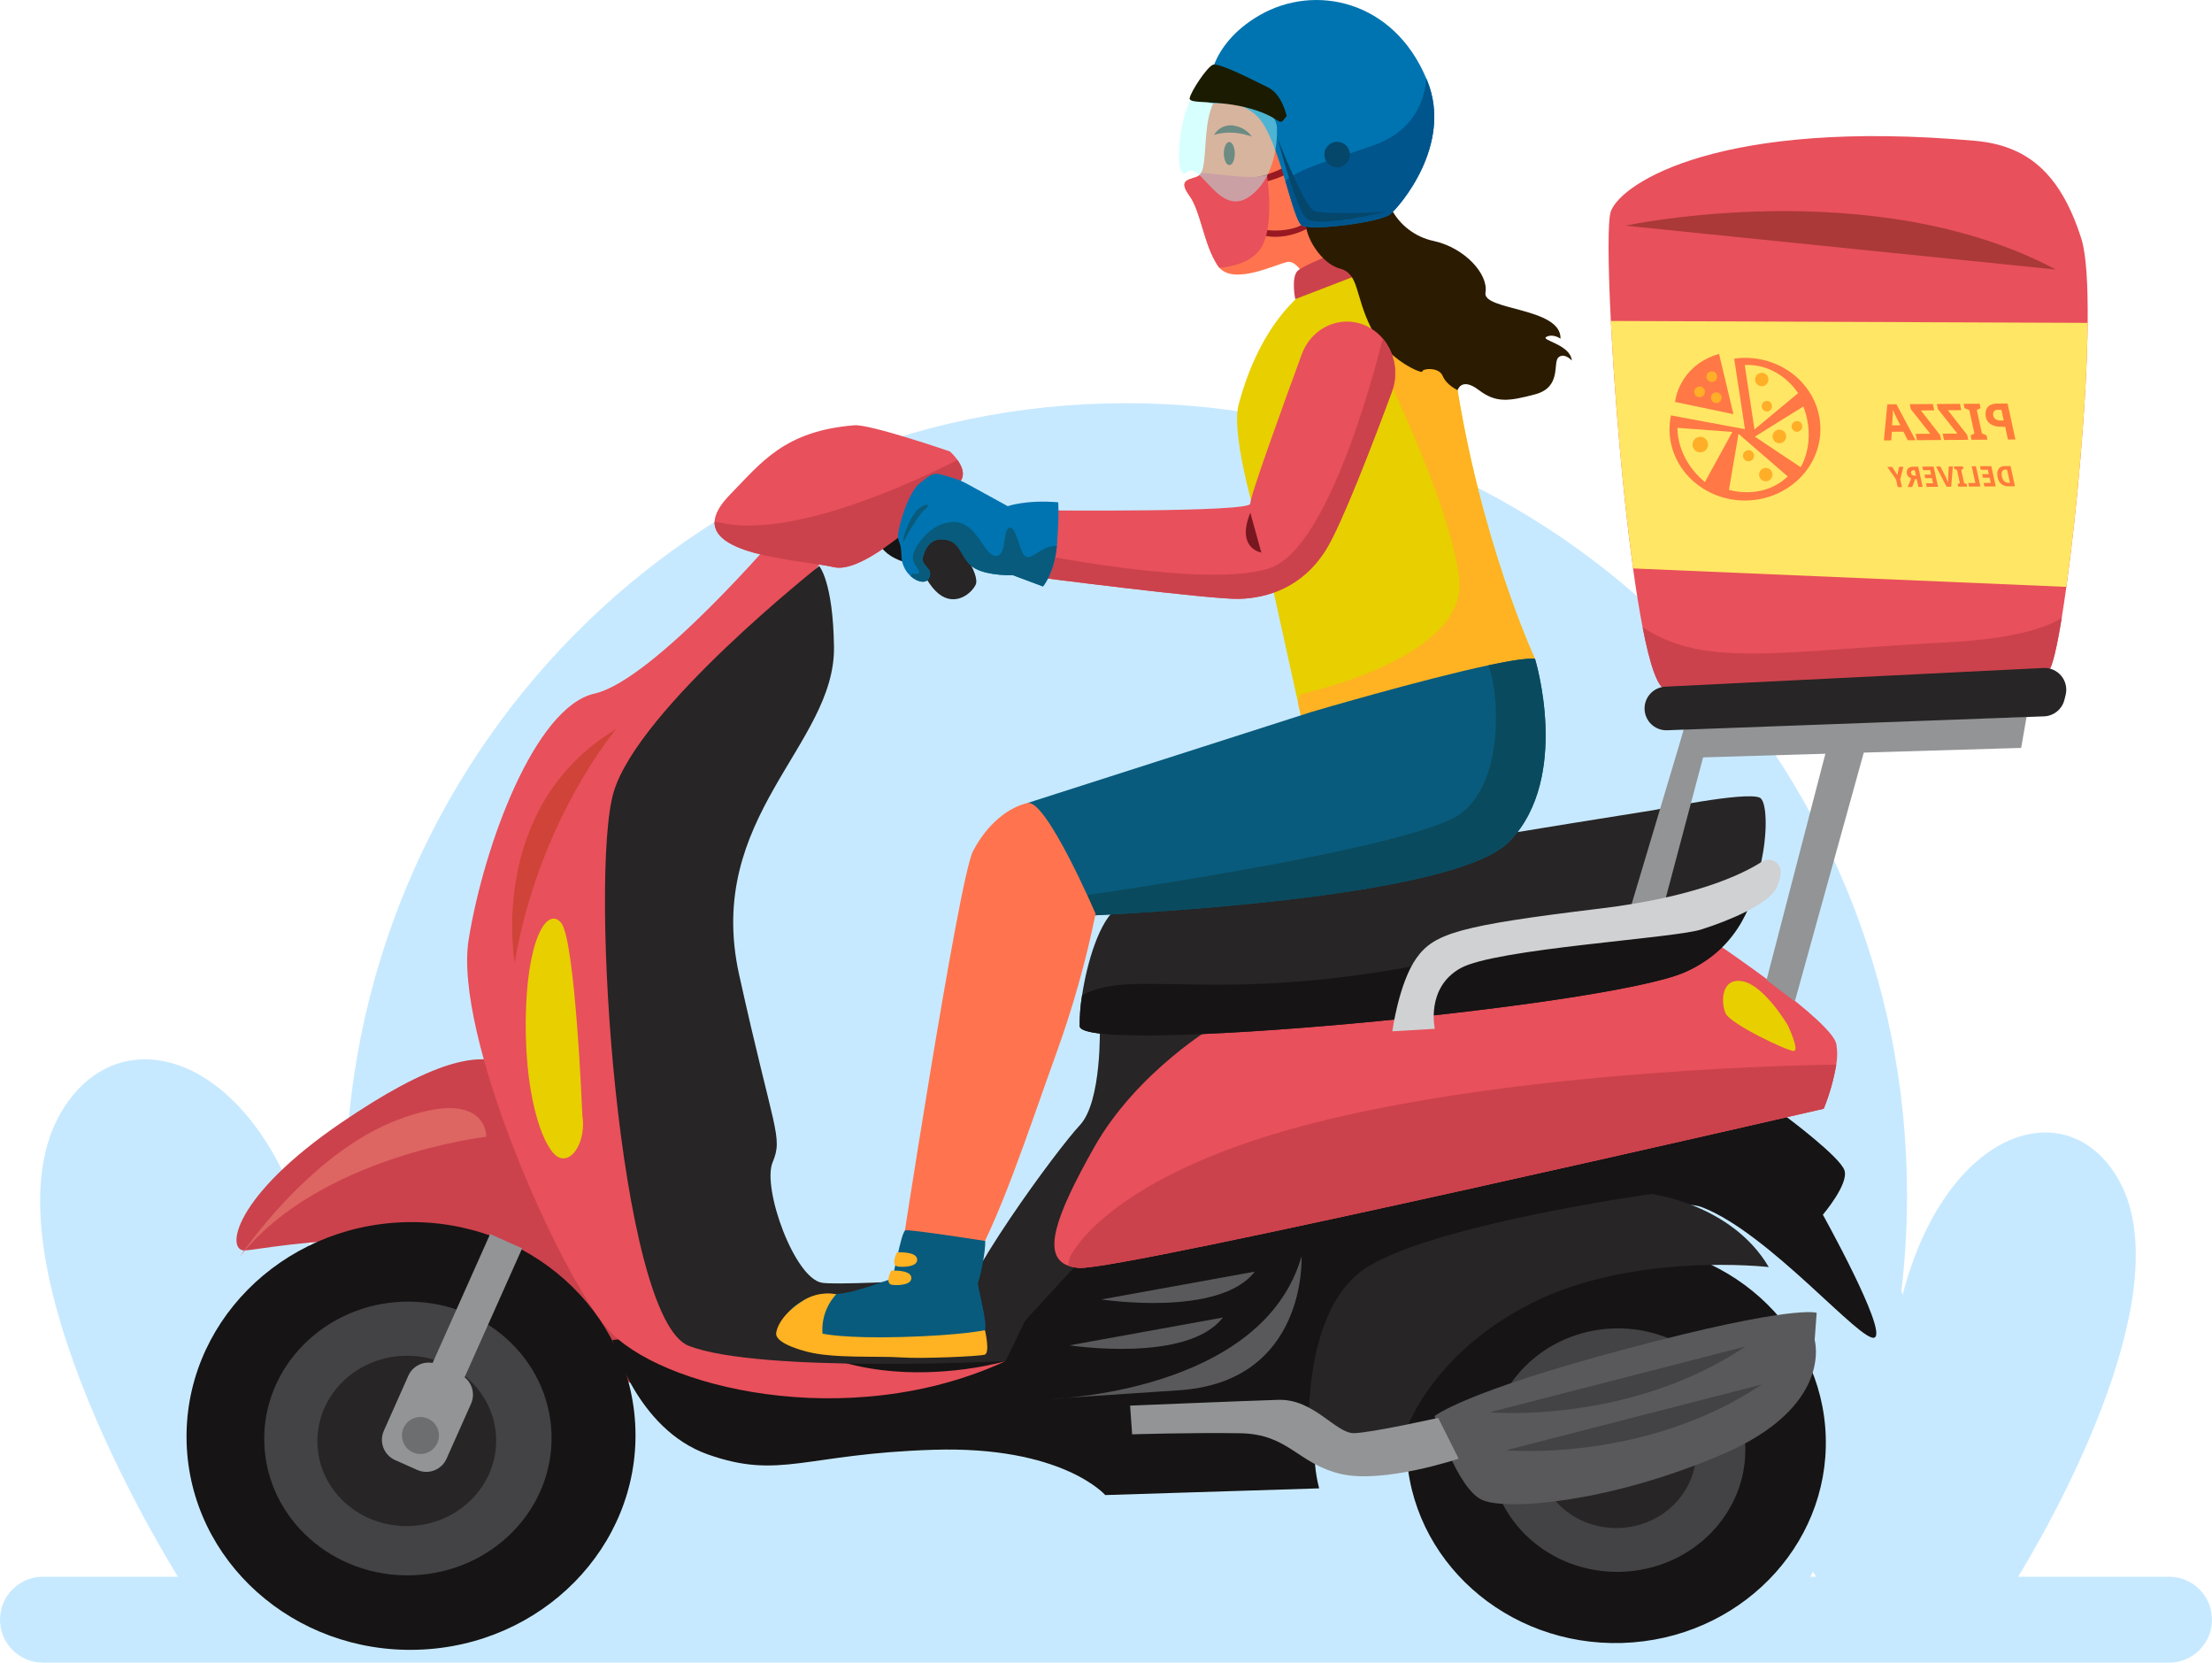
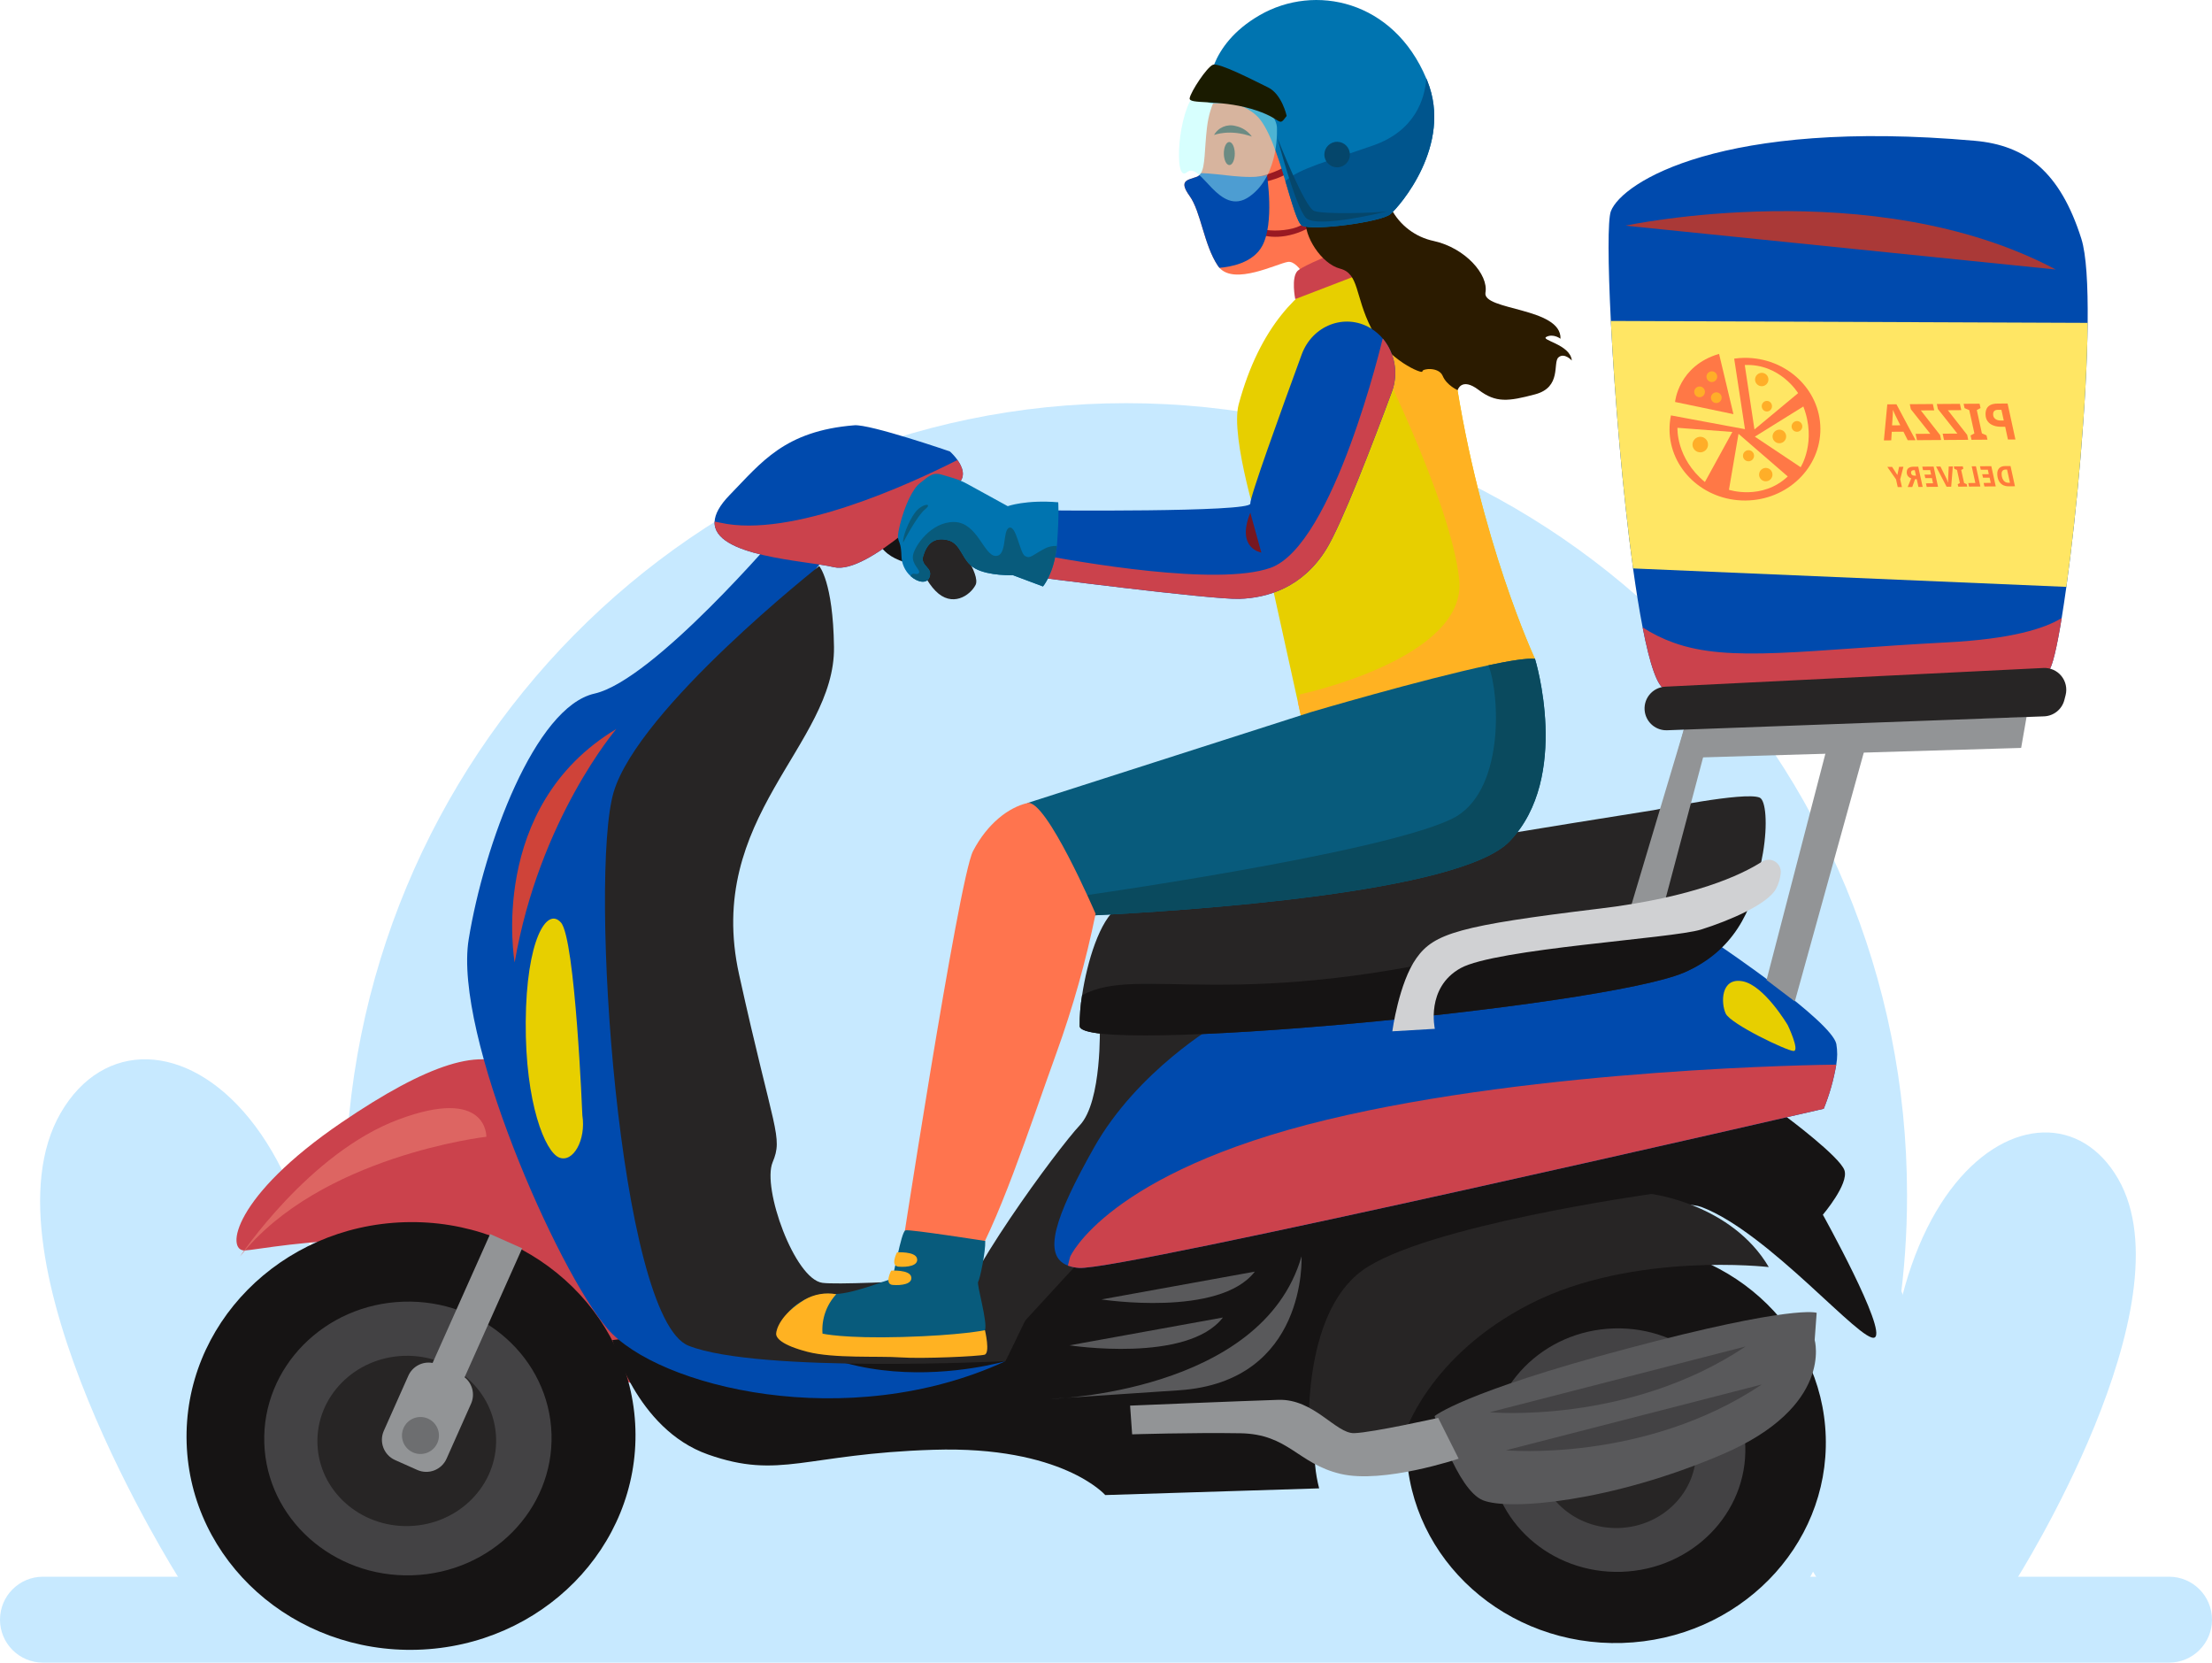
<svg xmlns="http://www.w3.org/2000/svg" height="527.101" viewBox="0 0 701.46 527.101" width="701.46">
  <g fill="#c7e9ff">
    <path d="m125.911 547.329a252.294 252.294 0 0 1 -40.711-137.911c0-138.638 110.87-251.027 247.635-251.027s247.639 112.389 247.639 251.027a252.294 252.294 0 0 1 -40.707 137.911z" transform="translate(24.275 -30.575)" />
    <path d="m35.7 428.461h674.223a13.619 13.619 0 0 0 13.619-13.619 13.619 13.619 0 0 0 -13.619-13.621h-674.223a13.62 13.62 0 0 0 -13.619 13.621 13.62 13.62 0 0 0 13.619 13.619z" transform="translate(-22.082 98.64)" />
    <path d="m113.193 444.216s-47.667-75.18-27.783-109.5c20-34.523 78.857 1.633 59.244 109.5z" transform="translate(463.267 56.53)" />
    <path d="m130.669 372.068a.948.948 0 0 0 -1.316.254l-12.562 18.552c-4.184-18.686-10.49-40.367-19.869-60.461a.948.948 0 1 0 -1.718.8 264.477 264.477 0 0 1 13.339 35.525l-21.571-9.764a.949.949 0 1 0 -.783 1.728l22.523 10.198a.954.954 0 0 0 .391.084.771.771 0 0 0 .1-.015c2.451 8.376 4.478 16.539 6.147 24.165a.943.943 0 0 0 .161.737c.916 4.226 1.722 8.28 2.43 12.107l-20.641-10.553a.949.949 0 0 0 -.864 1.69l21.928 11.21c3.268 18.284 4.23 30.866 4.25 31.136a.949.949 0 0 0 .945.881h.069a.95.95 0 0 0 .878-1.014 371.046 371.046 0 0 0 -7.157-45.9l13.57-20.043a.95.95 0 0 0 -.25-1.317z" transform="translate(473.008 60.671)" />
    <path d="m78.939 451.023s55.317-87.242 32.242-127.071c-23.21-40.062-91.509 1.9-68.751 127.071z" transform="translate(560.487 49.723)" />
    <path d="m49.061 371.894a.949.949 0 0 1 1.318.254l12.56 18.552c4.186-18.687 10.492-40.367 19.869-60.461a.948.948 0 0 1 1.719.8 264.267 264.267 0 0 0 -13.339 35.525l21.571-9.764a.949.949 0 0 1 .783 1.728l-22.523 10.197a.956.956 0 0 1 -.391.084.783.783 0 0 1 -.1-.015c-2.451 8.376-4.478 16.539-6.147 24.163a.945.945 0 0 1 -.159.738c-.916 4.226-1.722 8.278-2.43 12.107l20.638-10.552a.948.948 0 0 1 .863 1.688l-21.929 11.213c-3.268 18.283-4.232 30.866-4.25 31.136a.952.952 0 0 1 -.945.881c-.025 0-.048 0-.07 0a.947.947 0 0 1 -.876-1.014 370.836 370.836 0 0 1 7.155-45.9l-13.57-20.043a.949.949 0 0 1 .253-1.317z" transform="translate(566.665 60.578)" />
    <path d="m411.643 450.637s55.285-87.19 32.223-127c-23.2-40.039-91.457 1.9-68.711 127z" transform="translate(-281.973 49.562)" />
    <path d="m382.279 366.961a1.1 1.1 0 0 1 1.526.3l14.569 21.517c4.854-21.673 12.168-46.817 23.043-70.122a1.1 1.1 0 1 1 1.993.93 306.583 306.583 0 0 0 -15.47 41.2l25.018-11.324a1.1 1.1 0 1 1 .907 2l-26.12 11.823a1.112 1.112 0 0 1 -.453.1 1.031 1.031 0 0 1 -.12-.017c-2.842 9.715-5.194 19.182-7.129 28.026a1.089 1.089 0 0 1 -.185.857c-1.062 4.9-2 9.6-2.818 14.04l23.935-12.239a1.1 1.1 0 1 1 1 1.96l-25.43 13c-3.79 21.2-4.906 35.8-4.93 36.111a1.1 1.1 0 0 1 -1.1 1.022.69.69 0 0 1 -.08 0 1.1 1.1 0 0 1 -1.019-1.175 430.64 430.64 0 0 1 8.3-53.23l-15.738-23.247a1.1 1.1 0 0 1 .301-1.532z" transform="translate(-284.174 54.365)" />
    <path d="m455.768 458.531s-64.156-101.181-37.393-147.373c26.919-46.466 106.131 2.2 79.736 147.373z" transform="translate(-399.125 41.668)" />
    <path d="m476.925 366.759a1.1 1.1 0 0 0 -1.528.3l-14.567 21.512c-4.854-21.673-12.168-46.817-23.045-70.122a1.1 1.1 0 1 0 -1.993.93 306.385 306.385 0 0 1 15.471 41.2l-25.018-11.324a1.1 1.1 0 0 0 -.909 2l26.121 11.823a1.109 1.109 0 0 0 .453.1 1.048 1.048 0 0 0 .118-.017c2.844 9.714 5.194 19.181 7.13 28.026a1.089 1.089 0 0 0 .185.856c1.062 4.9 2 9.6 2.818 14.04l-23.935-12.239a1.1 1.1 0 0 0 -1 1.96l25.432 13c3.789 21.2 4.906 35.8 4.929 36.112a1.1 1.1 0 0 0 1.1 1.019.7.7 0 0 0 .08 0 1.1 1.1 0 0 0 1.017-1.175 429.91 429.91 0 0 0 -8.3-53.23l15.738-23.247a1.1 1.1 0 0 0 -.297-1.524z" transform="translate(-392.795 54.258)" />
  </g>
  <path d="m463.606 370.181s-22.4-64.444-31.807-72.544-27.705-1.835-54.652 16.486c-34.615 23.533-36.88 40.836-30.782 40.644s72.808-14.485 95.18 17.63 35.855 24.063 35.855 24.063z" fill="#cb424c" transform="translate(-268.737 41.669)" />
  <ellipse cx="67.801" cy="71.191" fill="#161414" rx="67.801" ry="71.191" transform="matrix(-.03123631 -.999512 .999512 -.03123631 61.304 525.237)" />
  <path d="m365.777 389.114c.748 23.953 21.744 42.734 46.9 41.948s44.932-20.841 44.183-44.795-21.744-42.734-46.9-41.948-44.932 20.842-44.183 44.795z" fill="#434244" transform="translate(-281.967 68.349)" />
  <path d="m377.241 383.385c.466 14.9 13.526 26.584 29.172 26.1s27.952-12.965 27.486-27.865-13.527-26.584-29.173-26.1-27.951 12.965-27.485 27.865z" fill="#272525" transform="translate(-276.577 74.314)" />
  <path d="m387.917 371.183 18.246-40.866 10.155 4.523-18.257 40.891a7.03 7.03 0 0 1 2.051 8.364l-7.769 17.443a7.036 7.036 0 0 1 -9.289 3.565l-7.039-3.135a7.036 7.036 0 0 1 -3.564-9.289l7.769-17.445a7.03 7.03 0 0 1 7.697-4.051z" fill="#929496" transform="translate(-250.731 60.911)" />
  <path d="m389.572 371.654a5.863 5.863 0 1 0 7.742-2.971 5.862 5.862 0 0 0 -7.742 2.971z" fill="#6d6e70" transform="translate(-261.593 81.056)" />
  <path d="m442.842 332.692s-44.053 38.607-34.094 76.985l-67.823 2.123s-13.628-15.634-54.467-14.357-48.611 9.55-71.492 1.5-30.334-36.281-30.334-36.281z" fill="#161414" transform="translate(9.572 62.175)" />
-   <path d="m371.167 184.882s-40.134 47.244-58.98 51.484-35 47.813-39.9 77.895 28.1 104.97 44.007 123.454 76.227 33.385 126.239 10.285c0 0-64.734 19.179-90.418-31.848s-36.647-74.772-29.149-115.152 62.334-107.8 62.334-107.8z" fill="#e8505b" transform="translate(-123.657 -16.478)" />
+   <path d="m371.167 184.882s-40.134 47.244-58.98 51.484-35 47.813-39.9 77.895 28.1 104.97 44.007 123.454 76.227 33.385 126.239 10.285c0 0-64.734 19.179-90.418-31.848s-36.647-74.772-29.149-115.152 62.334-107.8 62.334-107.8z" fill="#004aad" transform="translate(-123.657 -16.478)" />
  <path d="m405.863 415.79s-69.566 4.73-78.363 3.544-19.188-30.059-15.793-38.2.434-9.5-10.621-59.526 30.517-72.7 30.089-103.869c-.283-20.8-4.694-25.646-4.694-25.646s-57.232 45.1-65.163 71.628 1.561 166.753 23.736 175.55 100.526 4.887 100.526 4.887z" fill="#272525" transform="translate(-66.704 -12.639)" />
-   <path d="m280.63 193.494c-.57 11.158 28.9 12.324 37.8 14.456 10.8 2.583 35.314-22.522 39.567-26.553 2.439-2.3 1.178-5.292-.349-7.42v-.014a17.311 17.311 0 0 0 -2.405-2.7s-25.311-8.7-30.305-8.293c-22.208 1.788-29.53 11.872-39.461 22.037-3.27 3.344-4.715 6.148-4.847 8.487z" fill="#e8505b" transform="translate(-54.022 -28.145)" />
+   <path d="m280.63 193.494c-.57 11.158 28.9 12.324 37.8 14.456 10.8 2.583 35.314-22.522 39.567-26.553 2.439-2.3 1.178-5.292-.349-7.42v-.014a17.311 17.311 0 0 0 -2.405-2.7s-25.311-8.7-30.305-8.293c-22.208 1.788-29.53 11.872-39.461 22.037-3.27 3.344-4.715 6.148-4.847 8.487z" fill="#004aad" transform="translate(-54.022 -28.145)" />
  <path d="m298.187 200.88s-12.671-.578-14.866-8.538 4.543-18.148 14.319-16.751 14.51 20.472.547 25.289z" fill="#161414" transform="translate(-5.076 -21.491)" />
  <path d="m280.63 189.667c-.57 11.158 28.9 12.324 37.8 14.456 10.8 2.583 35.314-22.522 39.567-26.553 2.439-2.3 1.178-5.292-.349-7.42-15.09 7.641-52.67 24.918-75.18 19.884-.647-.141-1.249-.268-1.838-.367z" fill="#cb424c" transform="translate(-54.022 -24.318)" />
  <path d="m291.711 187.7s8 10.7 6.279 14.039-7.441 7.267-12.717 1.857-7.431-15.827-7.431-15.827 5.3-5.641 13.869-.069z" fill="#272525" transform="translate(11.371 -16.287)" />
  <path d="m339.179 306.066s16.953 12.609 18.413 16.944-6.846 14.083-6.846 14.083 20.354 36.593 16.454 38.907-33.5-33.262-54.943-41.352-220.695 48.87-220.695 48.87l16.7-34.467s181.473-35.6 230.917-42.985z" fill="#161414" transform="translate(227.313 48.006)" />
  <path d="m267.712 288.7s.752 24.065-6.312 31.586-38.583 50.116-40.338 64.04 14.108 7.589 14.108 7.589 31.062-33.82 33.181-36.075 47.4-71.561 47.4-71.561z" fill="#272525" transform="translate(81.052 36.411)" />
-   <path d="m103.964 372.022a12.948 12.948 0 0 0 3.467.723c12.617 1.065 236.207-50.451 236.207-50.451a67.125 67.125 0 0 0 3.973-13.994 19.176 19.176 0 0 0 .02-6.571c-1.551-7.251-36.734-30.97-36.734-30.97l-159.517 24.694s-25.373 14.662-39.179 39.184c-12.35 21.935-16.522 34.256-8.237 37.385z" fill="#e8505b" transform="translate(234.698 29.218)" />
+   <path d="m103.964 372.022a12.948 12.948 0 0 0 3.467.723c12.617 1.065 236.207-50.451 236.207-50.451a67.125 67.125 0 0 0 3.973-13.994 19.176 19.176 0 0 0 .02-6.571c-1.551-7.251-36.734-30.97-36.734-30.97l-159.517 24.694s-25.373 14.662-39.179 39.184c-12.35 21.935-16.522 34.256-8.237 37.385z" fill="#004aad" transform="translate(234.698 29.218)" />
  <ellipse cx="63.325" cy="66.492" fill="#161414" rx="63.325" ry="66.492" transform="matrix(-.031 -1 1 -.031 447.953 522.928)" />
  <path d="m118.683 389.7c.665 21.306 19.341 38.012 41.714 37.313s39.968-18.539 39.3-39.846-19.343-38.013-41.715-37.313-39.965 18.539-39.299 39.846z" fill="#434244" transform="translate(353.764 71.296)" />
  <ellipse cx="24.011" cy="25.211" fill="#272525" rx="24.011" ry="25.211" transform="matrix(-.03121887 -.9995126 .9995126 -.03121887 488.189 485.204)" />
  <path d="m224.433 355.309s6.089 21.079-29.188 36.212-67.773 17.957-76.024 14.593-15.315-26.673-15.315-26.673 8.816-7.516 60.877-21.362c53.253-14.163 60.286-11.388 60.286-11.388z" fill="#59595b" transform="translate(351.027 69.507)" />
  <path d="m199.751 353.572-81.151 20.864s43.916 4.058 81.151-20.864z" fill="#434244" transform="translate(353.825 73.285)" />
  <path d="m196.4 361.442-81.144 20.864s43.913 4.059 81.144-20.864z" fill="#434244" transform="translate(362.301 77.473)" />
  <path d="m114.472 312.6c.3 9.481 165.4-5.9 191.553-16.936 15.585-6.576 22.819-24.307 25.134-37.986 1.564-9.277.855-16.685-1.039-17.517-4.7-2.044-33.655 3.971-33.655 3.971s-162.141 25.508-169.923 30.86c-5.719 3.931-9.714 17.268-11.3 27.816a57.038 57.038 0 0 0 -.77 9.792z" fill="#272525" transform="translate(227.909 12.71)" />
  <path d="m115.622 304.76c.3 9.481 165.4-5.9 191.553-16.936 15.585-6.576 21.915-19.685 24.231-33.363-6.706 5.845-33.9 12.868-79.917 24.635-86.741 22.182-116.89 5.96-135.1 15.873a57.038 57.038 0 0 0 -.767 9.791z" fill="#161414" transform="translate(226.759 20.546)" />
  <path d="m99.851 358.983a12.946 12.946 0 0 0 3.467.723c12.617 1.065 236.207-50.451 236.207-50.451a67.126 67.126 0 0 0 3.973-13.994c-5.045.041-93.818 1.166-161.5 17.457-69.685 16.778-81.437 43.425-81.437 43.425-.29 1.016-.526 1.957-.71 2.84z" fill="#cb424c" transform="translate(238.811 42.257)" />
  <path d="m377.2 327.419s-2.234-55.9-6.777-61.107-11.016 5.7-11.183 31.494 6.153 41.174 10.59 42.982 8.588-5.621 7.37-13.369z" fill="#e7cf00" transform="translate(-192.524 26.177)" />
  <path d="m385.391 225.808s-24.416 28.5-32.24 74.006c0 0-8.842-49.363 32.24-74.006z" fill="#cf4339" transform="translate(-189.941 5.3)" />
  <path d="m222.483 322.027s25.4 3.1 37.223 23.169c0 0-42.981-4.982-75.555 11.609s-40.065 41.645-40.065 41.645l-30.143.942s-2.675-38.85 16.833-53.087 91.707-24.278 91.707-24.278z" fill="#272525" transform="translate(301.202 56.5)" />
  <path d="m282.2 383.276s-23.838 8.045-37.443 4.822-16.457-12.627-31.795-12.878-34.3.343-34.3.343l-.65-9.105s35.723-1.482 47.027-1.834 18.222 10.745 24.056 10.562 26.614-4.846 26.614-4.846z" fill="#929496" transform="translate(180.358 79.162)" />
  <path d="m290.136 334.931s1.972 39.722-38.822 42.457l-40.794 2.735s67.104-1.732 79.616-45.192z" fill="#59595b" transform="translate(122.601 63.366)" />
  <path d="m268.831 338.092-48.631 8.819s37.408 5.767 48.631-8.819z" fill="#59595b" transform="translate(129.092 65.048)" />
  <path d="m275.443 347.589-48.634 8.82s37.41 5.766 48.634-8.82z" fill="#59595b" transform="translate(112.351 70.102)" />
  <path d="m457.391 313.341s-52.857 6.032-78.138 37.969c0 0 21.846-32.8 50.228-43.423s27.91 5.454 27.91 5.454z" fill="#dd6562" transform="translate(-303.16 47.045)" />
  <path d="m126.136 290.231 19.364-64.754 7.873 2.13-17.006 64z" fill="#929496" transform="translate(388.669 5.124)" />
  <path d="m63.095 226.655 108.5-3.391-1.727 9.9-109.414 3.244z" fill="#929496" transform="translate(471.069 3.946)" />
  <path d="m93.921 303.23 18.988-73 12.207-.382-22.228 80.191z" fill="#929496" transform="translate(466.278 7.449)" />
  <path d="m234.5 257.092a3.857 3.857 0 0 0 -5.906-3.627c-6.7 4.3-21.649 11.281-51.315 14.871-44.729 5.413-52.679 7.852-58.279 15.692s-7.668 23.233-7.668 23.233l13.48-.786s-2.963-13.047 8.159-19.234 67.229-9.401 76.268-12.241 20.921-7.953 23.69-12.786a12.993 12.993 0 0 0 1.571-5.122z" fill="#d0d1d3" transform="translate(330.198 19.691)" />
  <path d="m128.832 292s-7.491-12.72-14.393-13.95-6.849 6.939-5.3 10.25 19.486 11.872 21.529 11.859-1.836-8.159-1.836-8.159z" fill="#e7cf00" transform="translate(438.11 33.03)" />
-   <path d="m48.526 161.729c1.181 23.48 3.731 54.35 7.046 78.46.965 6.888 1.972 13.225 3.035 18.689 2.252 11.6 4.724 19.2 7.285 19.639 11.243 1.979 116.438-.771 121.506-5.906 1.126-1.141 2.586-7.386 4.1-16.7.486-2.991.985-6.318 1.482-9.876 3.32-23.863 6.505-58.817 6.755-83.7.12-12.027-.435-21.722-2-26.66-6.79-21.405-17.693-29.637-33.789-31.064-80.179-7.1-111.883 13.121-115.407 22.337-1.023 2.689-.931 16.492-.013 34.781z" fill="#e8505b" transform="translate(462.295 -59.98)" />
+   <path d="m48.526 161.729c1.181 23.48 3.731 54.35 7.046 78.46.965 6.888 1.972 13.225 3.035 18.689 2.252 11.6 4.724 19.2 7.285 19.639 11.243 1.979 116.438-.771 121.506-5.906 1.126-1.141 2.586-7.386 4.1-16.7.486-2.991.985-6.318 1.482-9.876 3.32-23.863 6.505-58.817 6.755-83.7.12-12.027-.435-21.722-2-26.66-6.79-21.405-17.693-29.637-33.789-31.064-80.179-7.1-111.883 13.121-115.407 22.337-1.023 2.689-.931 16.492-.013 34.781z" fill="#004aad" transform="translate(462.295 -59.98)" />
  <path d="m190.869 137.169-136.454-13.907s78.538-16.862 136.454 13.907z" fill="#aa3937" transform="translate(461.053 -51.721)" />
  <path d="m53.191 205.815c2.252 11.6 4.724 19.2 7.285 19.639 11.243 1.98 116.438-.771 121.506-5.906 1.126-1.141 2.586-7.386 4.1-16.7-5.356 3.315-15.845 6.648-36.337 7.717-44.923 2.336-68.9 6.585-86.812.07a46.909 46.909 0 0 1 -9.742-4.82z" fill="#cb424c" transform="translate(467.712 -6.917)" />
  <path d="m47.815 141.377c1.181 23.48 3.731 54.35 7.046 78.46l137.411 5.848c3.32-23.863 6.505-58.817 6.755-83.7z" fill="#ffe664" transform="translate(463.006 -39.628)" />
  <path d="m127.056 171.626-3.417-22.36a25.482 25.482 0 0 1 3.266-.257c13.211-.087 23.988 9.968 24.071 22.458s-10.561 22.688-23.771 22.775-23.988-9.966-24.071-22.458a21.516 21.516 0 0 1 .449-4.523z" fill="#ff7846" transform="translate(426.299 -35.567)" />
  <path d="m135.089 148.193 4.557 19.107-18.511-3.866s1.01-11.458 13.954-15.241z" fill="#ff7846" transform="translate(410.055 -36.001)" />
  <path d="m110.822 170.929 13.841-11.509s-5.716-9.423-16.913-8.914z" fill="#ffe664" transform="translate(445.543 -34.781)" />
  <path d="m120.921 159.078-15.376 9.562 14.526 9.689s5.165-8.08.85-19.251z" fill="#ffe664" transform="translate(450.944 -30.209)" />
  <path d="m112.922 164.734-3.029 17.745s10.471 3.44 18.644-4.229z" fill="#ffe664" transform="translate(438.385 -27.199)" />
  <path d="m130.062 180.68 8.71-15.874-17.411-1.319s-.539 9.574 8.701 17.193z" fill="#ffe664" transform="translate(410.589 -27.863)" />
  <path d="m126.392 167.9a2.466 2.466 0 1 0 2.448-2.554 2.5 2.5 0 0 0 -2.448 2.554z" fill="#ffae28" transform="translate(410.323 -26.873)" />
  <path d="m116.866 169.942a1.761 1.761 0 1 0 1.748-1.823 1.785 1.785 0 0 0 -1.748 1.823z" fill="#ffae28" transform="translate(435.852 -25.398)" />
  <path d="m113.055 173.985a2.124 2.124 0 1 0 2.108-2.2 2.153 2.153 0 0 0 -2.108 2.2z" fill="#ffae28" transform="translate(444.777 -23.447)" />
  <path d="m113.9 154.308a2.124 2.124 0 1 0 2.108-2.2 2.153 2.153 0 0 0 -2.108 2.2z" fill="#ffae28" transform="translate(442.65 -33.917)" />
  <ellipse cx="1.678" cy="1.63" fill="#ffae28" rx="1.678" ry="1.63" transform="matrix(-.00638786 -.9999796 .9999796 -.00638786 558.684 130.463)" />
  <path d="m110.221 166.1a2.16 2.16 0 1 0 2.143-2.235 2.193 2.193 0 0 0 -2.143 2.235z" fill="#ffae28" transform="translate(451.881 -27.661)" />
  <path d="m106.876 163.853a1.7 1.7 0 1 0 1.69-1.762 1.727 1.727 0 0 0 -1.69 1.762z" fill="#ffae28" transform="translate(461.268 -28.606)" />
  <path d="m124.5 153.56a1.7 1.7 0 1 0 1.688-1.762 1.725 1.725 0 0 0 -1.688 1.762z" fill="#ffae28" transform="translate(416.648 -34.083)" />
  <path d="m123.57 157.907a1.7 1.7 0 1 0 1.688-1.762 1.725 1.725 0 0 0 -1.688 1.762z" fill="#ffae28" transform="translate(418.998 -31.77)" />
  <path d="m127.032 156.7a1.7 1.7 0 1 0 1.688-1.762 1.725 1.725 0 0 0 -1.688 1.762z" fill="#ffae28" transform="translate(410.232 -32.412)" />
  <text fill="#ff7b3b" font-family="Poppins-ExtraBoldItalic, Poppins" font-size="16" font-style="italic" font-weight="800" transform="matrix(-1 .007 .007 1 639.545 139.326)">
    <tspan x="0" y="0">PIZZA</tspan>
  </text>
  <text fill="#ff7b3b" font-family="Poppins-ExtraBoldItalic, Poppins" font-size="9" font-style="italic" font-weight="800" transform="matrix(-1 .007 .007 1 639.208 154.157)">
    <tspan x="0" y="0">DELIVERY</tspan>
  </text>
  <path d="m193.5 128.6c3.591 4.995 4.5 15.447 8.946 22.109a5.184 5.184 0 0 0 .515.666c4.918 5.487 18.024-1.244 21.65-1.872 3.761-.656 7.808 9.147 7.808 9.147l25.2-15.035s-14.086-9.521-16.051-20.8-2.9-25.5-11.928-29.409-20.1-2.992-26.138 1.653c0 0-3.532 3.374-4.515 11.957-.8 6.927-.515 12.07-1.912 14.365a2.537 2.537 0 0 1 -1.322 1.14c-2.918 1.059-5.846 1.079-2.253 6.079z" fill="#ff744e" transform="translate(183.749 -66.464)" />
  <path d="m225.433 108.217a30.158 30.158 0 0 1 -13.489 5.4l.85 1.808s7.527-.613 12.38-4.553a18.582 18.582 0 0 1 .259-2.655z" fill="#991922" transform="translate(185.135 -57.274)" />
  <path d="m226.1 118.159a13.1 13.1 0 0 1 -8.166 6.248 23.584 23.584 0 0 1 -11.453-.09l-.1 1.517s4.569 2.53 11.98.332 8.689-6.236 8.689-6.236z" fill="#991922" transform="translate(192.019 -51.983)" />
-   <path d="m218.862 118.029c3.591 4.995 4.5 15.447 8.946 22.109a5.188 5.188 0 0 0 .515.666c3.354-.259 10.592-1.466 13.556-6.934 3.93-7.25 1.511-22.4 1.511-22.4-6.574 1.5-15.384-.691-20.949-.659a2.537 2.537 0 0 1 -1.322 1.14c-2.919 1.061-5.849 1.083-2.257 6.078z" fill="#e8505b" transform="translate(158.387 -55.896)" />
+   <path d="m218.862 118.029c3.591 4.995 4.5 15.447 8.946 22.109a5.188 5.188 0 0 0 .515.666c3.354-.259 10.592-1.466 13.556-6.934 3.93-7.25 1.511-22.4 1.511-22.4-6.574 1.5-15.384-.691-20.949-.659a2.537 2.537 0 0 1 -1.322 1.14c-2.919 1.061-5.849 1.083-2.257 6.078z" fill="#004aad" transform="translate(158.387 -55.896)" />
  <path d="m169.851 216.427 11.649 52.814 1.167 5.3 74.015-19.041s-17.509-37.431-25.418-90.6c-.97-6.432-1.8-13.107-2.422-19.973-1.436-15.865-16.2-16.659-16.2-16.659s-36.529-3.135-49.924 46.518c-2.856 10.527 7.133 41.641 7.133 41.641z" fill="#e7cf00" transform="translate(230.094 -46.622)" />
  <path d="m162.9 256.8-.7 2.5 1.168 5.3 74.015-19.038s-17.509-37.431-25.418-90.6l-25.887-8.042s24.606 48.286 27.273 73.453-50.451 36.427-50.451 36.427z" fill="#ffb222" transform="translate(249.389 -36.679)" />
  <path d="m224.3 130.383s-2.326-5.693-5.752-6.343-26.037 8.542-28.15 10.7-.738 8.957-.738 8.957z" fill="#cb424c" transform="translate(221.081 -48.871)" />
  <path d="m232.807 104.451a8.441 8.441 0 0 0 -5.153-3.354 6.014 6.014 0 0 0 -6.846 2.862s4.95-2.02 11.999.492z" fill="#39281c" transform="translate(164.179 -61.15)" />
  <path d="m224.345 108.017c.015 2.019.8 3.651 1.76 3.645s1.724-1.65 1.708-3.669-.8-3.651-1.76-3.643-1.723 1.65-1.708 3.667z" fill="#39281c" transform="translate(163.755 -59.332)" />
  <path d="m181.7 118.217a19.852 19.852 0 0 0 13.516 10.209c9.95 2.2 17.393 10.642 16.374 16.357s24.148 4.652 23.8 14.632c0 0-2.191-1.7-4.428-.628s7.544 2.344 8.013 7.529c0 0-2.361-2.628-4.236-.994s1.138 9.45-7.4 11.713-12.436 2.753-17.915-1.4-6.659.075-6.659.075-3.487-1.537-4.733-4.515-6.619-2.329-6.449-1.4-11.039-3.51-16.231-13.766-3.784-17.261-9.861-18.841-11.477-10.544-10.843-15.341 27.052-3.63 27.052-3.63z" fill="#2b1b00" transform="translate(259.472 -52.02)" />
  <path d="m184.013 107.2c1.889 1.731 8.346-2 15.494 4.3 3.82 3.375 6.812 12.672 9.262 20.848 2.122 7.081 3.823 13.339 5.292 14.143 3.168 1.753 24.958-1.086 27.98-3.594s19.881-22.029 11.785-42.218c-.112-.27-.222-.541-.345-.81-10.425-24.843-35.367-30.154-52.812-20.106-16.941 9.749-16.175 23.817-16.175 23.817-1.064.197-2.371 1.876-.481 3.62z" fill="#0074b0" transform="translate(198.827 -74.967)" />
  <path d="m246.677 105.5s1.03 15.206-8.676 22.081-15.479-11.446-19.858-7.682-2.871-19.872 2.81-25.053 24.899 2.488 25.724 10.654z" fill="#a8fffd" opacity=".46" transform="translate(158.253 -65.286)" />
  <path d="m244.377 104.607s-1.485-6.9-5.926-9.05-15.537-7.93-17.468-7.163-7.016 8.519-7.369 10.59 8.948.308 19.45 3.358 8.37 6.213 11.313 2.265z" fill="#1a1b00" transform="translate(163.648 -67.859)" />
  <path d="m183.054 123.7c2.122 7.081 3.823 13.339 5.292 14.143 3.168 1.753 24.958-1.086 27.98-3.594s19.881-22.029 11.785-42.218c-.112-.27-.222-.541-.345-.81-.5 6.438-3.522 16.544-16.836 21.2-14.64 5.125-23.064 7.147-27.876 11.279z" fill="#00558d" transform="translate(224.542 -66.319)" />
  <path d="m227.589 126.759s-22.4 5.627-25.773 2.055-9.017-25.249-9.017-25.249 8.592 21.885 11.61 23.054 19.491.639 23.18.14z" fill="#05466b" transform="translate(212.312 -59.75)" />
  <path d="m200.519 108.291a4.049 4.049 0 1 0 4.115-3.984 4.049 4.049 0 0 0 -4.115 3.984z" fill="#05466b" transform="translate(219.456 -59.354)" />
-   <path d="m191.139 222.263s57.2 7.4 66.31 7.15 20.187-3.706 27.6-15.689c4.981-8.051 14.871-33.861 20.826-49.941a17.11 17.11 0 0 0 -2.775-16.783 15.5 15.5 0 0 0 -4.1-3.475c-8.133-4.737-18.327-.789-21.707 8.4-6.784 18.506-16.515 45.44-16.3 47.286.331 2.824-65.707 2.146-65.707 2.146l-2.712 13.712z" fill="#e8505b" transform="translate(135.5 -39.559)" />
+   <path d="m191.139 222.263s57.2 7.4 66.31 7.15 20.187-3.706 27.6-15.689c4.981-8.051 14.871-33.861 20.826-49.941a17.11 17.11 0 0 0 -2.775-16.783 15.5 15.5 0 0 0 -4.1-3.475c-8.133-4.737-18.327-.789-21.707 8.4-6.784 18.506-16.515 45.44-16.3 47.286.331 2.824-65.707 2.146-65.707 2.146l-2.712 13.712z" fill="#004aad" transform="translate(135.5 -39.559)" />
  <path d="m191.139 220.373s57.2 7.4 66.31 7.15 20.187-3.706 27.6-15.689c4.981-8.051 14.871-33.861 20.826-49.941a17.11 17.11 0 0 0 -2.775-16.787l-.142-.047s-15.5 65.573-35.591 72.642c-16.818 5.926-60.9-1.846-74.8-4.527z" fill="#cb424c" transform="translate(135.5 -37.669)" />
  <path d="m220.275 181.058 3.49 12.632s-8.115-1.242-3.49-12.632z" fill="#771720" transform="translate(176.222 -18.513)" />
  <path d="m261.949 199.1a8.893 8.893 0 0 0 2.914 6.349c2.241 2.024 5.085 2.47 5.906.486 1.387-3.394-3.017-3.467-1.894-7s3.171-5.951 7.682-4.923 4.417 6.62 8.771 9.021 11.96 2.105 11.96 2.105l9.537 3.574s3.53-4.124 4.406-12.842c.028-.332.055-.676.083-1.019.688-9.409.345-12.821.345-12.821-10.25-.856-16.009 1.235-16.009 1.235s-10.04-5.491-12.81-7.036-5.424-2.142-8.338-3.011-4.558 1.157-6.714 2.764-4.774 6.878-6.343 13.276.347 3.284.504 9.842z" fill="#0074b0" transform="translate(23.92 -22.793)" />
  <path d="m261.167 200.149c2.241 2.024 5.085 2.47 5.906.486 1.387-3.394-3.017-3.467-1.894-7s3.172-5.951 7.682-4.923 4.417 6.62 8.771 9.021 11.96 2.105 11.96 2.105l9.537 3.575s3.53-4.125 4.406-12.842a7.432 7.432 0 0 0 -3.988.912c-4.051 2.153-4.491 3.254-6.139 2.261s-2.746-9.753-4.978-8.958-.57 9.012-4.308 8.951-5.784-10.636-13.138-10.757-12.608 7.691-13.078 10.592 2.565 4.624 1.861 5.577c-.691.932-2.085-.599-2.6 1z" fill="#085b7c" transform="translate(27.616 -17.491)" />
  <path d="m287.853 191.395s4.3-8.39 6.97-10.565-1.08-1.82-3.208 1.057-4.015 7.839-3.762 9.508z" fill="#085b7c" transform="translate(-1.446 -19.381)" />
  <path d="m160 257.019 4.583 36.323s5.13-.149 13.5-.555c33.556-1.622 119.173-7.313 134.83-23.631 19.564-20.393 8.042-57.841 8.042-57.841-2.425-.283-7.9.568-14.779 2.042-21.321 4.52-56.2 14.819-56.2 14.819z" fill="#085b7c" transform="translate(165.819 -2.441)" />
  <path d="m160 286.848 3.6 5.94c33.557-1.622 119.173-7.313 134.83-23.631 19.564-20.393 8.042-57.841 8.042-57.841-2.425-.283-7.9.568-14.779 2.042 3.686 9.259 5.241 40.615-11.658 48.724-23.487 11.263-120.035 24.766-120.035 24.766z" fill="#0a4a5e" transform="translate(180.306 -2.441)" />
  <path d="m315.675 276.263a316.226 316.226 0 0 1 -12.375 43.992c-8.523 23.53-18.66 55.17-28.335 69.989l-21.814-.358s19.066-124.694 23.649-133.495 11.324-13.867 17.264-15.249 21.611 35.121 21.611 35.121z" fill="#ff744e" transform="translate(31.759 13.438)" />
  <path d="m339.458 332.928s-23.794-3.72-25.278-3.374-3.769 15.471-4.508 15.459-13.587 5.323-18.939 4.681-13.742 3.472-14.742 8.079 15.422 6.726 37.8 6.355 24.6-.521 25.567-2.908-2.716-14.653-2.15-15.384 2.381-9.578 2.25-12.908z" fill="#085b7c" transform="translate(-27.018 60.492)" />
  <path d="m341.8 354.255s1.73 7.241-.127 7.765-19.623 1.341-26.644.855-21.272.389-29.558-1.78-9.913-4.417-9.891-5.71 1.3-6.083 8.961-10.763a14.7 14.7 0 0 1 10.107-1.776 16.561 16.561 0 0 0 -4.367 12.5s6.723 1.59 25.317 1.065 26.202-2.156 26.202-2.156z" fill="#ffb222" transform="translate(-29.452 67.457)" />
  <path d="m290.968 334.11s5.831-.366 6.348 1.953-3.1 2.816-5.868 2.585-.48-4.538-.48-4.538z" fill="#ffb222" transform="translate(-6.511 62.918)" />
  <path d="m292.177 337.892s5.831-.366 6.348 1.953-3.1 2.816-5.866 2.585-.482-4.538-.482-4.538z" fill="#ffb222" transform="translate(-9.571 64.93)" />
  <path d="m178.724 213.187-119.913 5.931a6.912 6.912 0 0 0 -6.466 8.1 6.91 6.91 0 0 0 7.063 5.715l119.524-4.411a6.908 6.908 0 0 0 6.441-5.2l.389-1.521a6.912 6.912 0 0 0 -7.038-8.614z" fill="#272525" transform="translate(469.273 -1.421)" />
</svg>
